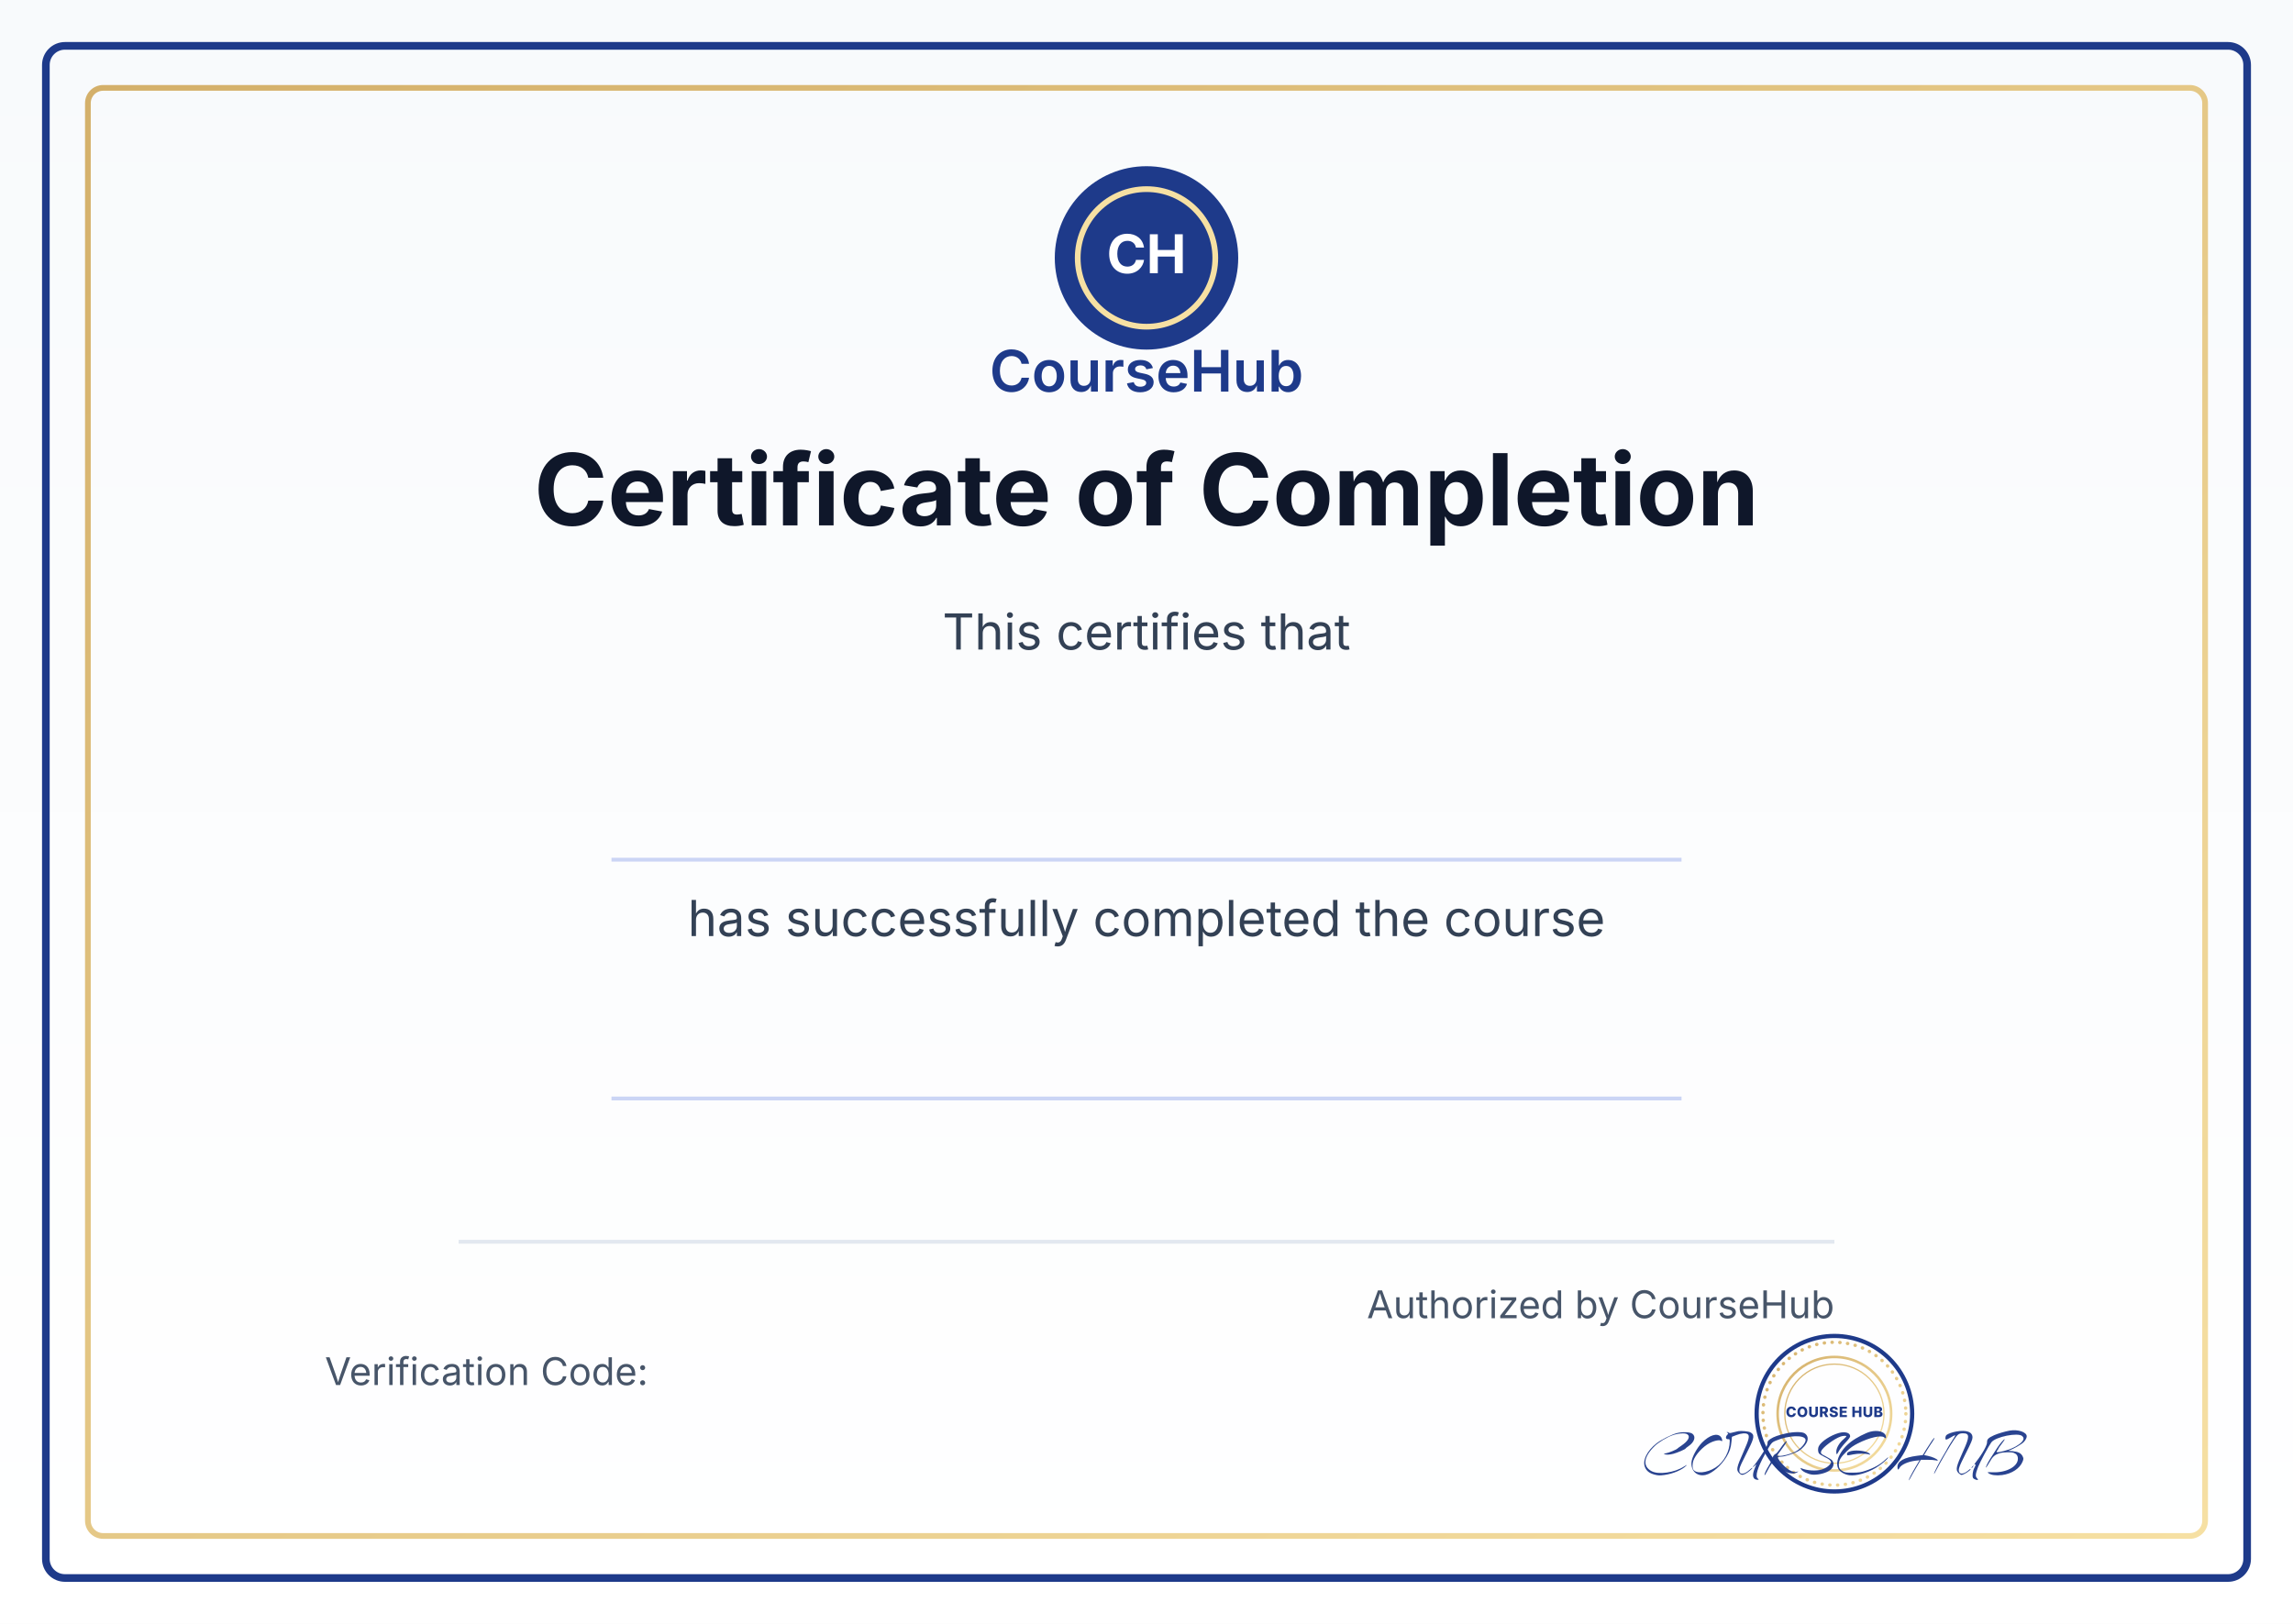
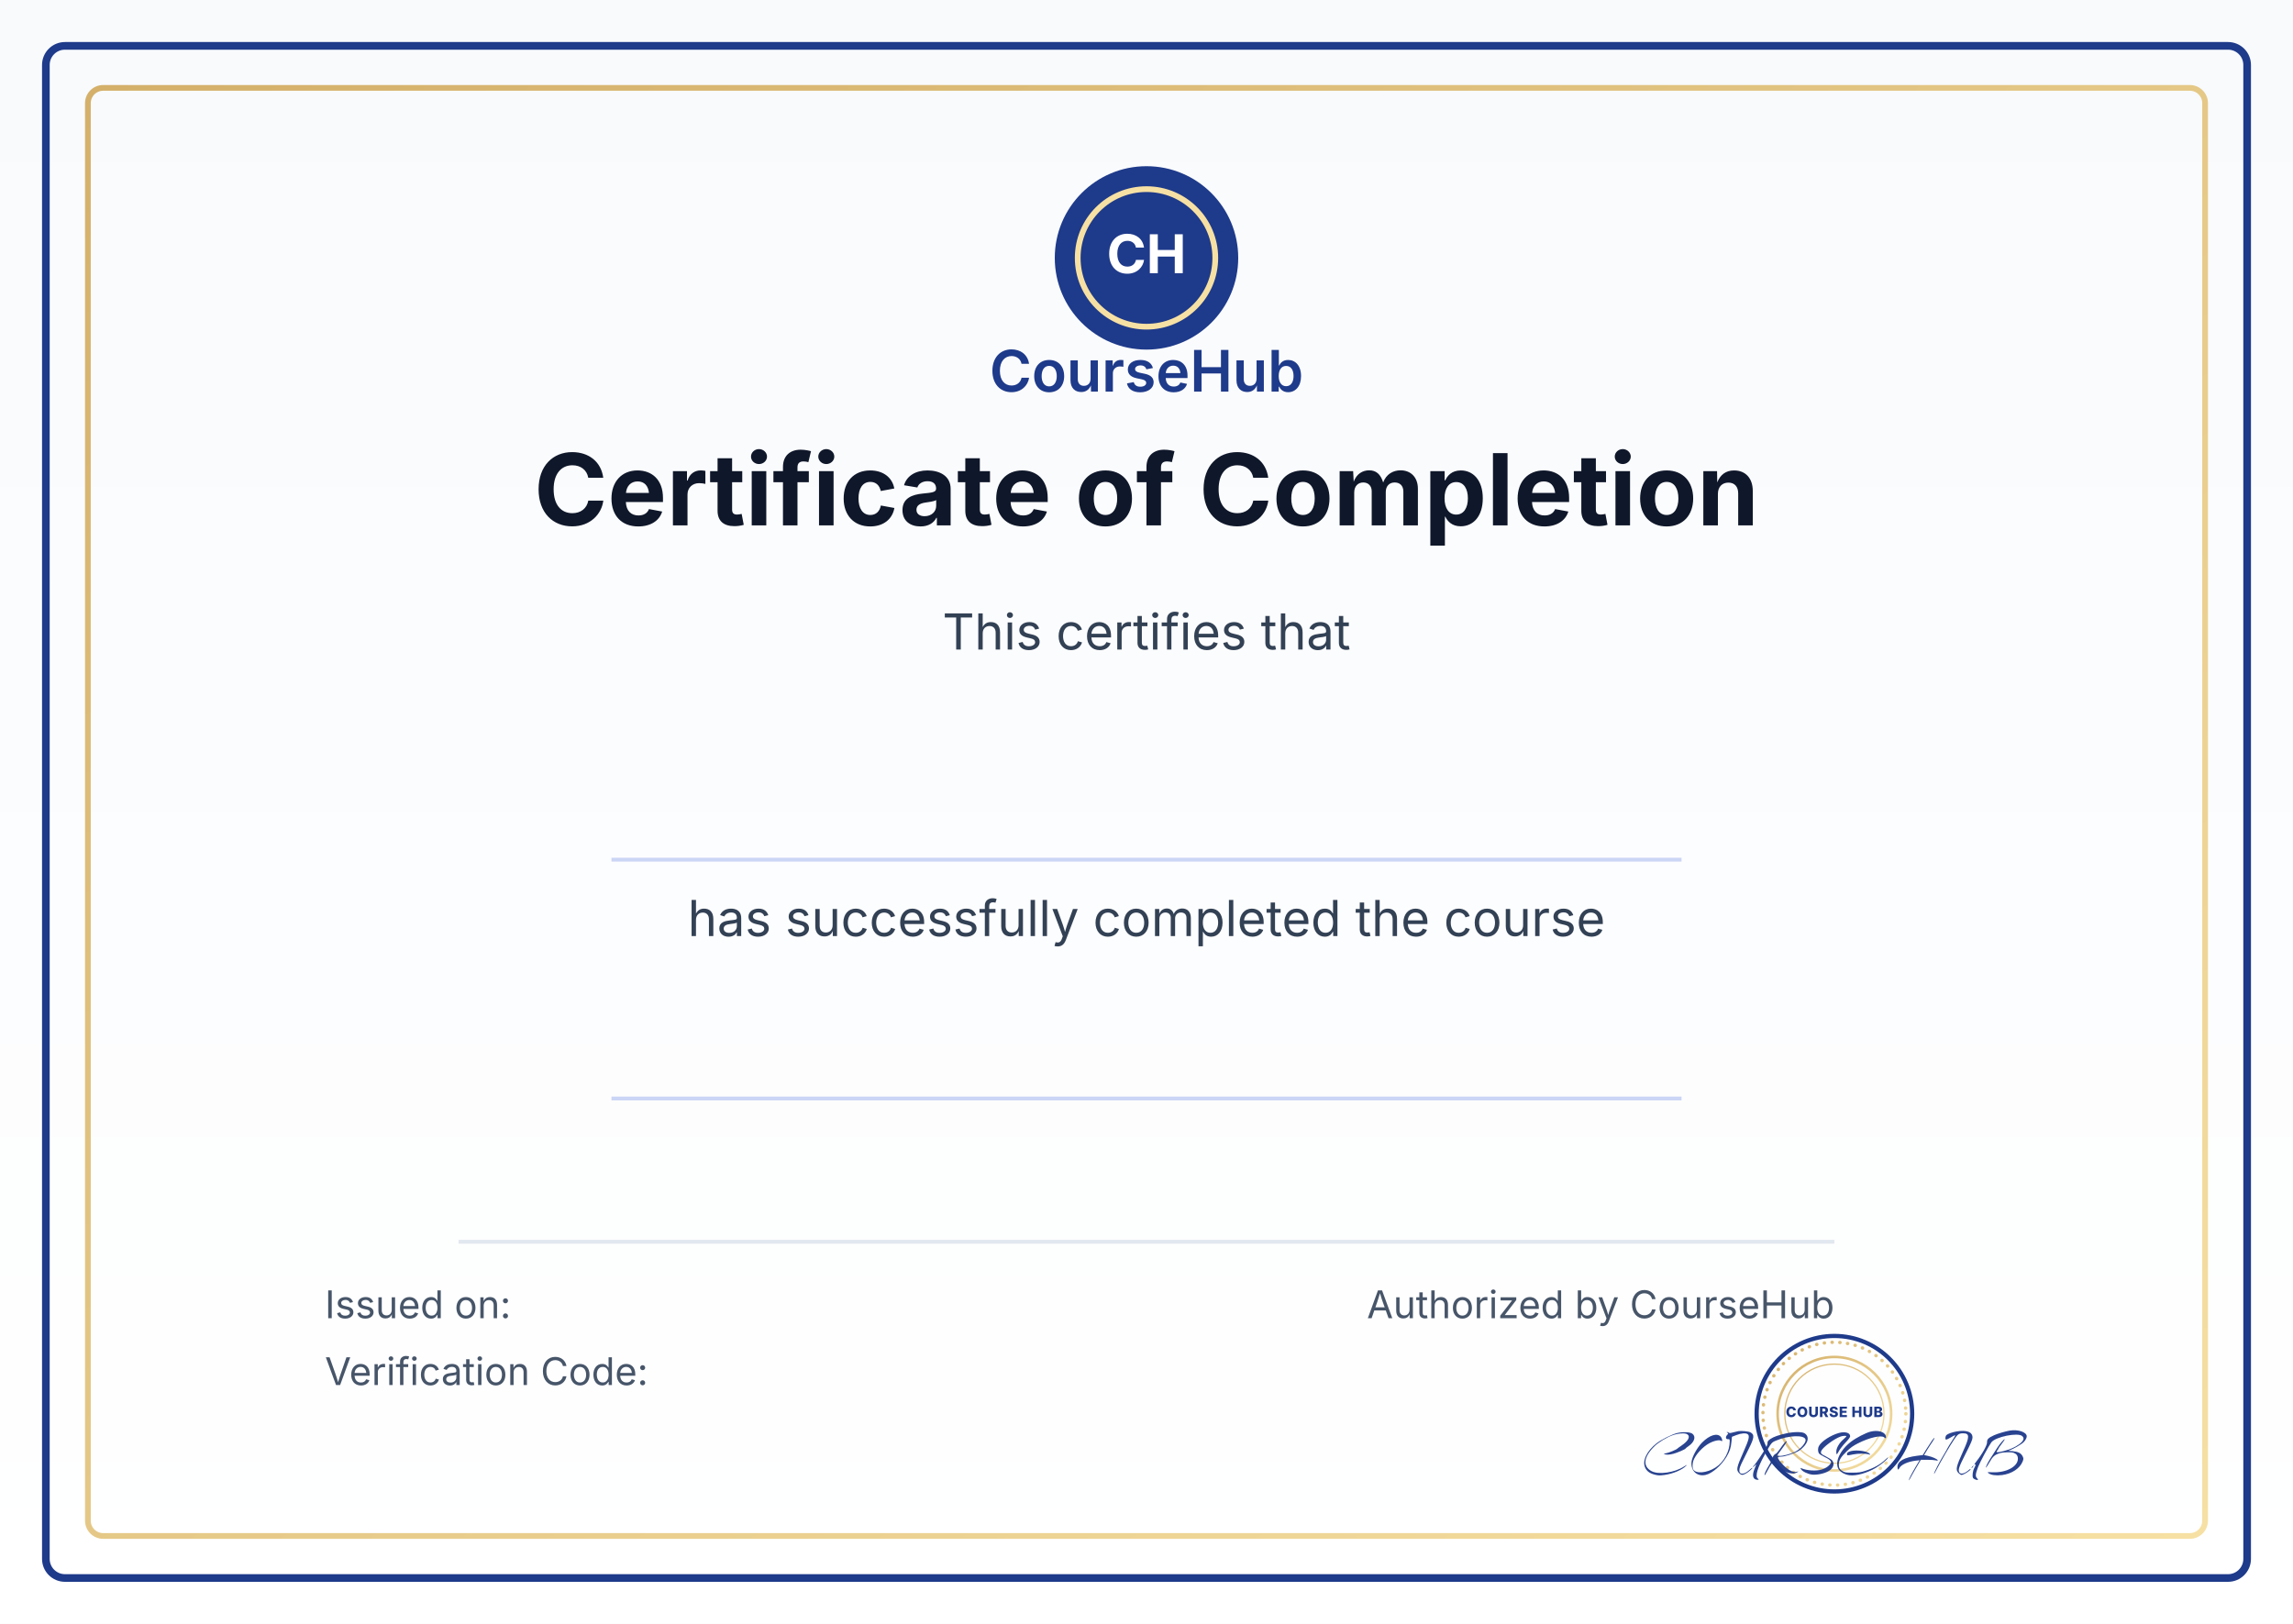
<svg xmlns="http://www.w3.org/2000/svg" width="1200" height="850" viewBox="0 0 1200 850" fill="none">
  <defs>
    <linearGradient id="bg" x1="0" y1="0" x2="0" y2="1">
      <stop offset="0%" stop-color="#f8fafc" />
      <stop offset="100%" stop-color="#ffffff" />
    </linearGradient>
    <linearGradient id="gold" x1="0" y1="0" x2="1" y2="1">
      <stop offset="0%" stop-color="#d4b06a" />
      <stop offset="100%" stop-color="#f6e0a3" />
    </linearGradient>
  </defs>
  <rect width="1200" height="850" fill="url(#bg)" />
  <rect x="24" y="24" width="1152" height="802" rx="10" stroke="#1e3a8a" stroke-width="4" />
  <rect x="46" y="46" width="1108" height="758" rx="8" stroke="url(#gold)" stroke-width="3" />
  <circle cx="600" cy="135" r="48" fill="#1e3a8a" />
  <circle cx="600" cy="135" r="36" stroke="#f6e0a3" stroke-width="3" fill="none" />
  <text x="600" y="143" text-anchor="middle" font-family="Inter, Segoe UI, sans-serif" font-size="28" fill="#ffffff" font-weight="700">CH</text>
  <text x="600" y="205" text-anchor="middle" font-family="Inter, Segoe UI, sans-serif" font-size="30" fill="#1e3a8a" font-weight="600">CourseHub</text>
  <text x="600" y="275" text-anchor="middle" font-family="Inter, Segoe UI, sans-serif" font-size="52" fill="#0f172a" font-weight="700">
    Certificate of Completion
  </text>
  <text x="600" y="340" text-anchor="middle" font-family="Inter, Segoe UI, sans-serif" font-size="26" fill="#334155">
    This certifies that
  </text>
  <text id="studentName" x="600" y="405" text-anchor="middle" font-family="Inter, Segoe UI, sans-serif" font-size="42" fill="#1d4ed8" font-weight="700" />
  <line x1="320" y1="450" x2="880" y2="450" stroke="#cbd5f5" stroke-width="2" />
  <text x="600" y="490" text-anchor="middle" font-family="Inter, Segoe UI, sans-serif" font-size="26" fill="#334155">
    has successfully completed the course
  </text>
  <text id="courseTitle" x="600" y="540" text-anchor="middle" font-family="Inter, Segoe UI, sans-serif" font-size="38" fill="#0f172a" font-weight="600" />
  <line x1="320" y1="575" x2="880" y2="575" stroke="#cbd5f5" stroke-width="2" />
  <line x1="240" y1="650" x2="960" y2="650" stroke="#e2e8f0" stroke-width="2" />
-   <text x="1700" y="690" font-family="Inter, Segoe UI, sans-serif" font-size="20" fill="#475569">
+   <text x="170" y="690" font-family="Inter, Segoe UI, sans-serif" font-size="20" fill="#475569">
    Issued on:
  </text>
  <text id="issuedOn" x="340" y="690" font-family="Inter, Segoe UI, sans-serif" font-size="20" fill="#0f172a" font-weight="600" />
  <text x="170" y="725" font-family="Inter, Segoe UI, sans-serif" font-size="20" fill="#475569">
    Verification Code:
  </text>
  <text id="verificationCode" x="410" y="725" font-family="Inter, Segoe UI, sans-serif" font-size="20" fill="#0f172a" font-weight="600" />
  <text x="960" y="690" text-anchor="end" font-family="Inter, Segoe UI, sans-serif" font-size="20" fill="#475569">
    Authorized by CourseHub
  </text>
  <g>
    <g transform="translate(960 740) scale(0.22) translate(-217 -217)">
      <rect width="434" height="444" fill="none" />
      <circle cx="217" cy="217" r="185" fill="none" stroke="#1e3a8a" stroke-width="10" />
      <circle cx="217" cy="217" r="170" fill="none" stroke="url(#gold)" stroke-width="8" stroke-linecap="round" stroke-dasharray="0.5 18" />
      <circle cx="217" cy="217" r="135" fill="none" stroke="url(#gold)" stroke-width="6" />
      <circle cx="217" cy="217" r="118" fill="none" stroke="url(#gold)" stroke-width="3" />
      <text x="217" y="225" text-anchor="middle" font-family="Inter, Segoe UI, sans-serif" font-size="34" font-weight="800" fill="#1e3a8a" letter-spacing="1">
        COURSE HUB
      </text>
    </g>
    <g transform="translate(960 760) scale(0.33) translate(-325 -61.5)" opacity="0.95">
      <svg viewBox="0 0 650 123" width="650" height="123">
        <g transform="translate(0,123) scale(0.1,-0.1)" fill="#1e3a8a" stroke="none">
          <path d="M6030 953 c-74 -13 -191 -48 -249 -74 -88 -40 -112 -64 -110 -109 3 -46 -73 -184 -173 -311 -29 -38 -36 -55 -18 -44 16 10 12 -11 -12 -56 -25 -48 -35 -128 -19 -157 10 -19 66 -40 78 -29 2 3 -5 15 -17 27 -27 27 -23 67 20 179 30 77 166 330 209 388 66 88 422 160 490 99 52 -47 2 -112 -140 -183 -82 -41 -250 -85 -265 -70 -4 4 0 15 9 25 10 10 17 23 17 28 0 5 23 38 50 73 28 35 50 68 50 75 -1 15 -72 -64 -113 -127 -100 -152 -140 -217 -164 -265 -42 -86 -20 -69 34 25 54 96 86 124 166 148 57 17 183 20 221 5 45 -17 66 -46 66 -93 0 -125 -185 -224 -401 -215 -86 3 -88 2 -66 -14 40 -31 122 -42 217 -30 156 21 283 106 326 217 15 41 15 46 -2 82 -24 48 -71 72 -160 80 l-68 6 34 12 c41 15 143 72 189 106 40 29 71 78 71 112 0 66 -139 113 -270 90z" />
          <path d="M1725 944 c-16 -3 -54 -12 -84 -20 -38 -11 -57 -12 -64 -5 -6 6 -18 11 -26 11 -13 -1 -12 -3 2 -11 18 -10 18 -12 -3 -34 -31 -33 -24 -71 13 -68 25 2 27 -1 27 -36 0 -157 -92 -328 -223 -412 -139 -90 -316 -105 -357 -30 -14 28 -12 92 4 139 34 95 149 220 255 276 78 41 161 57 186 36 25 -21 19 34 -7 65 -57 65 -179 27 -297 -92 -77 -79 -154 -218 -166 -300 -19 -144 84 -244 222 -213 105 23 251 150 335 292 48 81 67 139 76 238 l7 75 70 27 c76 30 151 36 180 14 34 -25 21 -83 -64 -274 -114 -256 -121 -293 -72 -343 34 -33 50 -35 96 -13 40 19 115 82 115 96 0 6 -20 -8 -45 -31 -96 -89 -178 -80 -160 16 7 36 33 93 142 308 94 185 100 235 30 271 -30 16 -139 26 -192 18z" />
          <path d="M3821 936 c-75 -19 -224 -96 -306 -158 -178 -136 -266 -329 -198 -439 28 -44 101 -85 170 -94 109 -14 280 34 421 118 81 49 176 127 194 160 6 13 -9 3 -36 -23 -88 -84 -186 -140 -326 -185 -72 -24 -103 -28 -200 -29 -94 -1 -121 2 -150 18 -52 27 -70 54 -70 109 0 68 29 118 123 209 62 60 104 90 177 127 183 94 374 137 420 96 26 -24 35 -13 24 27 -19 64 -129 93 -243 64z" />
          <path d="M5185 939 c-65 -11 -134 -35 -157 -56 -21 -19 -25 -73 -4 -73 7 0 40 16 72 35 67 41 82 44 62 13 -81 -126 -118 -186 -118 -190 0 -3 -17 -35 -38 -69 -87 -143 -172 -308 -172 -331 0 -7 20 25 43 72 68 132 206 369 278 476 54 80 75 94 143 94 101 0 102 -56 1 -276 -116 -257 -127 -304 -76 -355 16 -16 37 -29 46 -29 34 0 145 70 145 92 0 6 -10 2 -22 -9 -70 -64 -140 -81 -159 -39 -19 40 -3 85 106 301 84 165 105 216 105 250 0 87 -93 122 -255 94z" />
          <path d="M755 914 c-81 -20 -246 -102 -323 -161 -155 -119 -232 -278 -184 -385 25 -58 72 -93 153 -114 55 -14 76 -15 152 -5 136 18 288 83 350 150 15 16 2 10 -42 -18 -147 -94 -396 -130 -507 -73 -150 77 -132 229 48 402 60 58 187 135 275 167 90 33 203 42 238 19 56 -36 20 -106 -92 -182 -32 -22 -60 -42 -63 -46 -12 -16 -138 -68 -179 -74 -36 -6 -42 -9 -26 -15 32 -12 76 -10 140 6 62 16 195 73 195 84 0 3 19 19 43 35 98 66 126 154 64 200 -36 27 -155 32 -242 10z" />
          <path d="M2490 910 c-124 -27 -204 -55 -255 -90 -36 -25 -45 -37 -45 -60 0 -16 -10 -49 -22 -72 -27 -54 -173 -272 -193 -288 -8 -7 -15 -18 -15 -24 0 -6 11 3 25 19 31 38 31 29 0 -45 -41 -97 -31 -163 26 -175 37 -8 49 1 24 18 -45 34 -6 169 112 382 103 186 106 190 176 219 202 85 449 94 469 18 13 -47 -75 -150 -165 -195 -74 -36 -198 -69 -247 -65 l-41 3 38 53 c21 29 57 78 80 110 23 31 39 61 36 66 -7 11 -49 -37 -109 -126 -25 -37 -54 -70 -65 -73 -23 -8 -52 -48 -47 -67 1 -7 -21 -52 -50 -100 -58 -95 -85 -154 -79 -171 2 -6 17 16 33 48 61 120 124 204 124 164 0 -18 100 -117 145 -143 82 -48 174 -57 221 -21 18 14 17 14 -8 6 -48 -18 -124 15 -201 88 -58 54 -111 127 -102 141 3 6 27 10 52 10 57 0 212 51 278 92 62 38 121 106 136 158 15 50 -2 95 -45 121 -41 25 -169 24 -286 -1z" />
          <path d="M3320 915 c-127 -35 -278 -133 -315 -206 -20 -37 -19 -89 1 -118 9 -13 50 -38 90 -57 43 -19 80 -44 90 -59 16 -25 16 -27 -3 -53 -28 -38 -78 -70 -136 -87 -88 -26 -233 -17 -322 21 -19 8 -19 7 -4 -16 22 -36 109 -77 176 -85 75 -8 189 15 256 53 82 46 107 122 59 175 -9 11 -51 36 -93 58 -82 41 -91 51 -78 87 22 59 206 196 308 231 39 13 91 15 91 4 0 -5 -24 -29 -54 -55 -61 -54 -106 -133 -106 -188 0 -56 9 -54 41 8 17 30 63 91 104 134 50 52 75 86 75 101 0 56 -80 79 -180 52z" />
          <path d="M4798 796 c-18 -26 -58 -88 -90 -139 l-56 -92 -89 -11 c-209 -27 -313 -86 -313 -178 0 -43 13 -53 28 -22 26 57 134 107 261 122 l62 7 -62 -104 c-67 -114 -109 -197 -109 -213 1 -6 13 12 27 39 14 28 57 103 95 168 l69 117 102 0 c56 0 117 -4 135 -9 25 -8 32 -7 30 2 -6 19 -87 55 -155 69 l-61 13 46 77 c26 43 65 103 86 133 21 31 36 58 33 61 -3 4 -21 -15 -39 -40z" />
          <path d="M3521 630 c-51 -11 -71 -25 -71 -51 0 -23 3 -23 101 -3 78 16 199 15 249 -1 24 -8 25 -8 7 12 -34 39 -191 63 -286 43z" />
          <path d="M5435 380 c-10 -11 -14 -20 -9 -20 5 0 15 9 22 20 7 11 11 20 9 20 -2 0 -12 -9 -22 -20z" />
        </g>
      </svg>
    </g>
  </g>
</svg>
